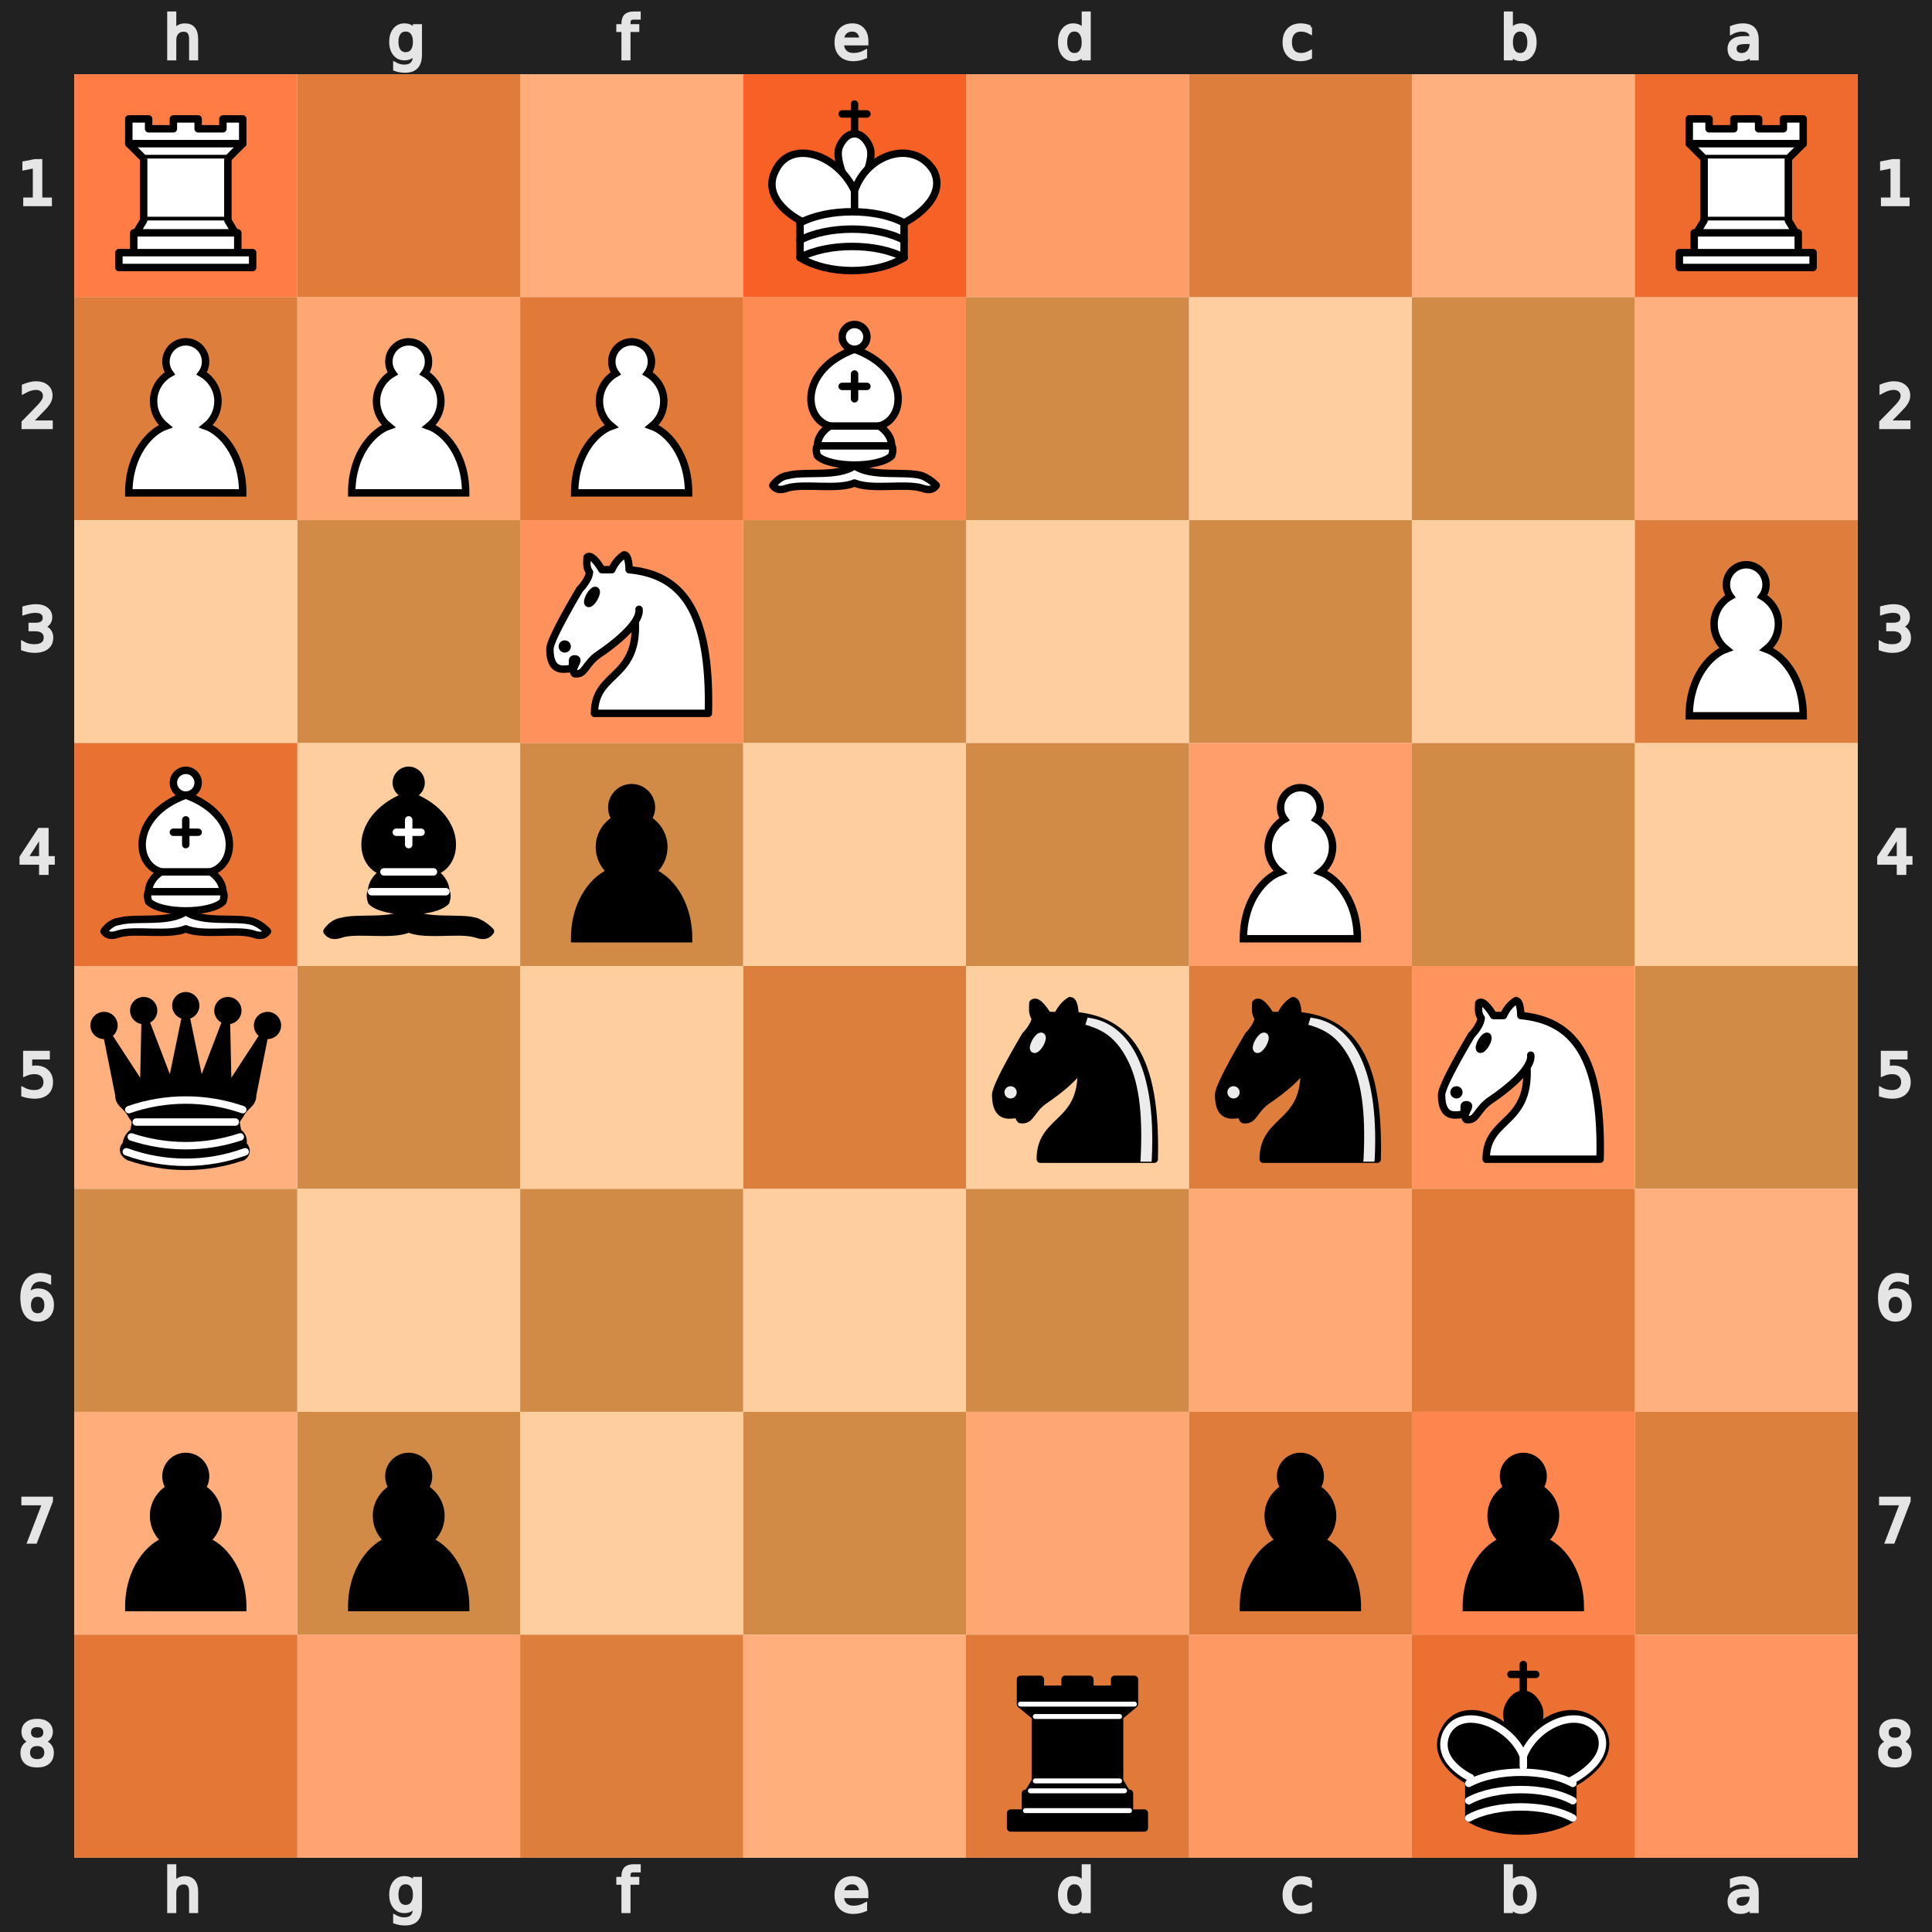
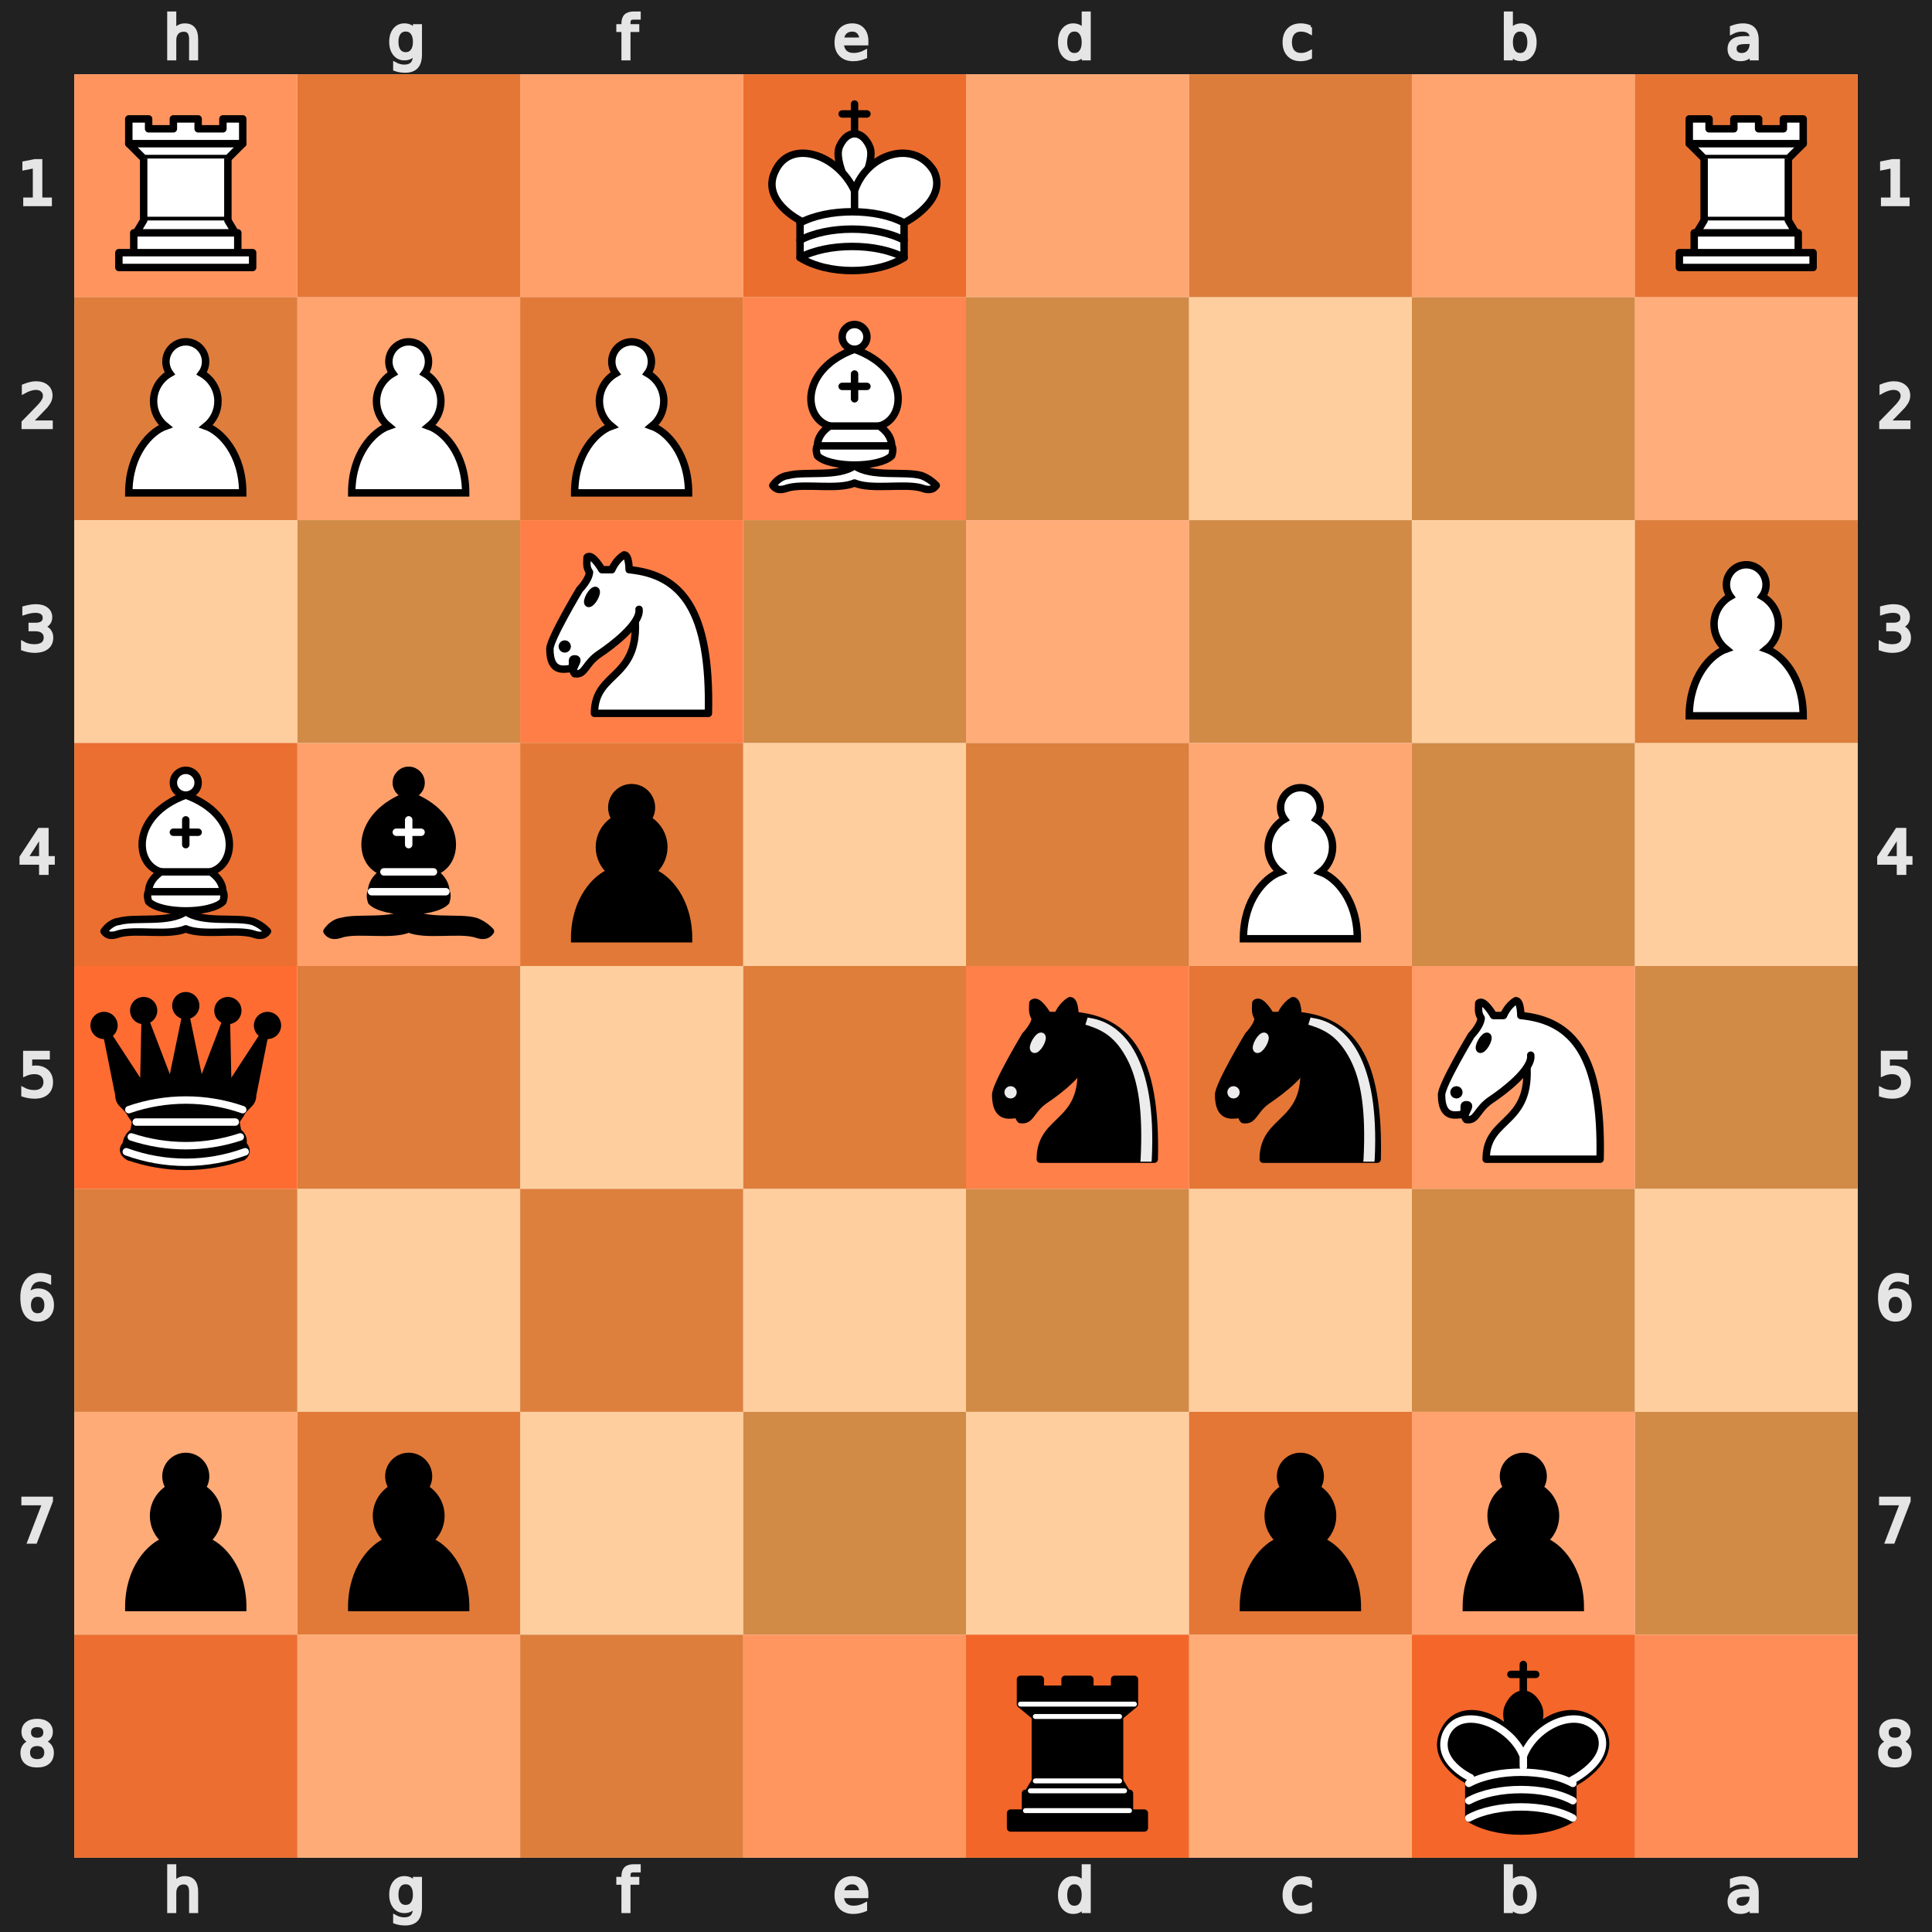
<svg xmlns="http://www.w3.org/2000/svg" xmlns:xlink="http://www.w3.org/1999/xlink" viewBox="0 0 390 390" width="420" height="420">
  <defs>
    <g id="white-pawn" class="white pawn">
      <path d="M22.5 9c-2.21 0-4 1.79-4 4 0 .89.29 1.71.78 2.38C17.33 16.5 16 18.59 16 21c0 2.03.94 3.84 2.41 5.03-3 1.06-7.41 5.55-7.41 13.47h23c0-7.92-4.41-12.41-7.41-13.47 1.47-1.19 2.41-3 2.41-5.03 0-2.41-1.33-4.5-3.28-5.62.49-.67.78-1.49.78-2.38 0-2.21-1.79-4-4-4z" fill="#fff" stroke="#000" stroke-width="1.5" stroke-linecap="round" />
    </g>
    <g id="white-knight" class="white knight" fill="none" fill-rule="evenodd" stroke="#000" stroke-width="1.5" stroke-linecap="round" stroke-linejoin="round">
      <path d="M 22,10 C 32.5,11 38.5,18 38,39 L 15,39 C 15,30 25,32.5 23,18" style="fill:#ffffff; stroke:#000000;" />
      <path d="M 24,18 C 24.38,20.91 18.45,25.37 16,27 C 13,29 13.18,31.34 11,31 C 9.958,30.06 12.41,27.96 11,28 C 10,28 11.19,29.23 10,30 C 9,30 5.997,31 6,26 C 6,24 12,14 12,14 C 12,14 13.89,12.1 14,10.5 C 13.27,9.506 13.5,8.5 13.5,7.5 C 14.5,6.5 16.5,10 16.5,10 L 18.5,10 C 18.5,10 19.28,8.008 21,7 C 22,7 22,10 22,10" style="fill:#ffffff; stroke:#000000;" />
      <path d="M 9.5 25.5 A 0.5 0.5 0 1 1 8.5,25.5 A 0.5 0.5 0 1 1 9.5 25.5 z" style="fill:#000000; stroke:#000000;" />
      <path d="M 15 15.5 A 0.5 1.5 0 1 1 14,15.5 A 0.5 1.5 0 1 1 15 15.5 z" transform="matrix(0.866,0.5,-0.5,0.866,9.693,-5.173)" style="fill:#000000; stroke:#000000;" />
    </g>
    <g id="white-bishop" class="white bishop" fill="none" fill-rule="evenodd" stroke="#000" stroke-width="1.5" stroke-linecap="round" stroke-linejoin="round">
      <g fill="#fff" stroke-linecap="butt">
        <path d="M9 36c3.39-.97 10.11.43 13.5-2 3.39 2.43 10.11 1.03 13.5 2 0 0 1.65.54 3 2-.68.97-1.65.99-3 .5-3.39-.97-10.11.46-13.5-1-3.39 1.46-10.11.03-13.5 1-1.354.49-2.323.47-3-.5 1.354-1.94 3-2 3-2zM15 32c2.5 2.5 12.5 2.5 15 0 .5-1.5 0-2 0-2 0-2.5-2.5-4-2.5-4 5.5-1.5 6-11.5-5-15.5-11 4-10.5 14-5 15.5 0 0-2.5 1.5-2.5 4 0 0-.5.5 0 2zM25 8a2.5 2.5 0 1 1-5 0 2.5 2.5 0 1 1 5 0z" />
      </g>
      <path d="M17.5 26h10M15 30h15m-7.5-14.5v5M20 18h5" stroke-linejoin="miter" />
    </g>
    <g id="white-rook" class="white rook" fill="#fff" fill-rule="evenodd" stroke="#000" stroke-width="1.5" stroke-linecap="round" stroke-linejoin="round">
      <path d="M9 39h27v-3H9v3zM12 36v-4h21v4H12zM11 14V9h4v2h5V9h5v2h5V9h4v5" stroke-linecap="butt" />
      <path d="M34 14l-3 3H14l-3-3" />
      <path d="M31 17v12.5H14V17" stroke-linecap="butt" stroke-linejoin="miter" />
      <path d="M31 29.5l1.5 2.5h-20l1.5-2.5" />
      <path d="M11 14h23" fill="none" stroke-linejoin="miter" />
    </g>
    <g id="white-king" class="white king" fill="none" fill-rule="evenodd" stroke="#000" stroke-width="1.5" stroke-linecap="round" stroke-linejoin="round">
      <path d="M22.5 11.63V6M20 8h5" stroke-linejoin="miter" />
      <path d="M22.5 25s4.5-7.5 3-10.5c0 0-1-2.5-3-2.5s-3 2.5-3 2.5c-1.5 3 3 10.5 3 10.5" fill="#fff" stroke-linecap="butt" stroke-linejoin="miter" />
      <path d="M11.5 37c5.5 3.5 15.5 3.5 21 0v-7s9-4.5 6-10.5c-4-6.5-13.5-3.5-16 4V27v-3.5c-3.5-7.5-13-10.5-16-4-3 6 5 10 5 10V37z" fill="#fff" />
      <path d="M11.5 30c5.5-3 15.5-3 21 0m-21 3.5c5.5-3 15.5-3 21 0m-21 3.5c5.5-3 15.5-3 21 0" />
    </g>
    <g id="black-pawn" class="black pawn">
      <path d="M22.5 9c-2.21 0-4 1.79-4 4 0 .89.29 1.71.78 2.38C17.33 16.5 16 18.59 16 21c0 2.03.94 3.84 2.41 5.03-3 1.06-7.41 5.55-7.41 13.47h23c0-7.92-4.41-12.41-7.41-13.47 1.47-1.19 2.41-3 2.41-5.03 0-2.41-1.33-4.5-3.28-5.62.49-.67.78-1.49.78-2.38 0-2.21-1.79-4-4-4z" fill="#000" stroke="#000" stroke-width="1.5" stroke-linecap="round" />
    </g>
    <g id="black-knight" class="black knight" fill="none" fill-rule="evenodd" stroke="#000" stroke-width="1.5" stroke-linecap="round" stroke-linejoin="round">
      <path d="M 22,10 C 32.5,11 38.5,18 38,39 L 15,39 C 15,30 25,32.5 23,18" style="fill:#000000; stroke:#000000;" />
      <path d="M 24,18 C 24.38,20.91 18.45,25.37 16,27 C 13,29 13.18,31.34 11,31 C 9.958,30.06 12.41,27.96 11,28 C 10,28 11.19,29.23 10,30 C 9,30 5.997,31 6,26 C 6,24 12,14 12,14 C 12,14 13.89,12.1 14,10.5 C 13.27,9.506 13.5,8.5 13.5,7.5 C 14.5,6.5 16.5,10 16.5,10 L 18.5,10 C 18.5,10 19.28,8.008 21,7 C 22,7 22,10 22,10" style="fill:#000000; stroke:#000000;" />
      <path d="M 9.5 25.5 A 0.5 0.5 0 1 1 8.5,25.5 A 0.5 0.5 0 1 1 9.5 25.5 z" style="fill:#ececec; stroke:#ececec;" />
      <path d="M 15 15.5 A 0.5 1.5 0 1 1 14,15.5 A 0.5 1.5 0 1 1 15 15.5 z" transform="matrix(0.866,0.5,-0.5,0.866,9.693,-5.173)" style="fill:#ececec; stroke:#ececec;" />
      <path d="M 24.55,10.4 L 24.1,11.85 L 24.6,12 C 27.75,13 30.25,14.49 32.5,18.75 C 34.75,23.01 35.75,29.06 35.25,39 L 35.2,39.5 L 37.45,39.5 L 37.5,39 C 38,28.94 36.62,22.15 34.25,17.66 C 31.88,13.17 28.46,11.02 25.06,10.5 L 24.55,10.4 z " style="fill:#ececec; stroke:none;" />
    </g>
    <g id="black-bishop" class="black bishop" fill="none" fill-rule="evenodd" stroke="#000" stroke-width="1.5" stroke-linecap="round" stroke-linejoin="round">
      <path d="M9 36c3.39-.97 10.11.43 13.5-2 3.39 2.43 10.11 1.03 13.5 2 0 0 1.65.54 3 2-.68.97-1.65.99-3 .5-3.39-.97-10.11.46-13.5-1-3.39 1.46-10.11.03-13.5 1-1.354.49-2.323.47-3-.5 1.354-1.94 3-2 3-2zm6-4c2.5 2.5 12.5 2.5 15 0 .5-1.5 0-2 0-2 0-2.5-2.5-4-2.5-4 5.5-1.5 6-11.5-5-15.5-11 4-10.5 14-5 15.5 0 0-2.5 1.5-2.5 4 0 0-.5.5 0 2zM25 8a2.5 2.5 0 1 1-5 0 2.5 2.5 0 1 1 5 0z" fill="#000" stroke-linecap="butt" />
      <path d="M17.5 26h10M15 30h15m-7.5-14.5v5M20 18h5" stroke="#fff" stroke-linejoin="miter" />
    </g>
    <g id="black-rook" class="black rook" fill="#000" fill-rule="evenodd" stroke="#000" stroke-width="1.5" stroke-linecap="round" stroke-linejoin="round">
      <path d="M9 39h27v-3H9v3zM12.5 32l1.5-2.5h17l1.5 2.5h-20zM12 36v-4h21v4H12z" stroke-linecap="butt" />
      <path d="M14 29.5v-13h17v13H14z" stroke-linecap="butt" stroke-linejoin="miter" />
      <path d="M14 16.5L11 14h23l-3 2.5H14zM11 14V9h4v2h5V9h5v2h5V9h4v5H11z" stroke-linecap="butt" />
      <path d="M12 35.5h21M13 31.5h19M14 29.5h17M14 16.5h17M11 14h23" fill="none" stroke="#fff" stroke-width="1" stroke-linejoin="miter" />
    </g>
    <g id="black-queen" class="black queen" fill="#000" fill-rule="evenodd" stroke="#000" stroke-width="1.5" stroke-linecap="round" stroke-linejoin="round">
      <g fill="#000" stroke="none">
        <circle cx="6" cy="12" r="2.75" />
        <circle cx="14" cy="9" r="2.75" />
        <circle cx="22.5" cy="8" r="2.75" />
        <circle cx="31" cy="9" r="2.75" />
        <circle cx="39" cy="12" r="2.75" />
      </g>
      <path d="M9 26c8.5-1.5 21-1.5 27 0l2.5-12.5L31 25l-.3-14.1-5.2 13.6-3-14.5-3 14.5-5.2-13.6L14 25 6.5 13.5 9 26zM9 26c0 2 1.5 2 2.5 4 1 1.5 1 1 .5 3.5-1.5 1-1.5 2.5-1.5 2.5-1.5 1.5.5 2.5.5 2.5 6.5 1 16.5 1 23 0 0 0 1.5-1 0-2.5 0 0 .5-1.5-1-2.5-.5-2.5-.5-2 .5-3.5 1-2 2.5-2 2.5-4-8.5-1.5-18.5-1.5-27 0z" stroke-linecap="butt" />
      <path d="M11 38.5a35 35 1 0 0 23 0" fill="none" stroke-linecap="butt" />
      <path d="M11 29a35 35 1 0 1 23 0M12.5 31.5h20M11.5 34.5a35 35 1 0 0 22 0M10.5 37.5a35 35 1 0 0 24 0" fill="none" stroke="#fff" />
    </g>
    <g id="black-king" class="black king" fill="none" fill-rule="evenodd" stroke="#000" stroke-width="1.5" stroke-linecap="round" stroke-linejoin="round">
      <path d="M22.5 11.63V6" stroke-linejoin="miter" />
      <path d="M22.5 25s4.5-7.5 3-10.5c0 0-1-2.5-3-2.5s-3 2.5-3 2.5c-1.5 3 3 10.5 3 10.5" fill="#000" stroke-linecap="butt" stroke-linejoin="miter" />
      <path d="M11.5 37c5.5 3.5 15.5 3.5 21 0v-7s9-4.5 6-10.5c-4-6.5-13.5-3.5-16 4V27v-3.5c-3.5-7.5-13-10.5-16-4-3 6 5 10 5 10V37z" fill="#000" />
      <path d="M20 8h5" stroke-linejoin="miter" />
      <path d="M32 29.5s8.5-4 6.03-9.65C34.15 14 25 18 22.5 24.5l.01 2.1-.01-2.1C20 18 9.906 14 6.997 19.85c-2.497 5.65 4.853 9 4.853 9M11.5 30c5.5-3 15.5-3 21 0m-21 3.5c5.5-3 15.5-3 21 0m-21 3.5c5.5-3 15.5-3 21 0" stroke="#fff" />
    </g>
  </defs>
  <rect x="7.5" y="7.5" width="375" height="375" fill="none" stroke="#212121" stroke-width="15" />
  <g transform="translate(335, 1) scale(0.75, 0.75)" fill="#e5e5e5" stroke="#e5e5e5">
    <path d="M23.328 10.016q-1.742 0-2.414.398-.672.398-.672 1.36 0 .765.5 1.218.508.445 1.375.445 1.196 0 1.914-.843.727-.852.727-2.258v-.32zm2.867-.594v4.992h-1.437v-1.328q-.492.797-1.227 1.18-.734.375-1.797.375-1.343 0-2.14-.75-.79-.758-.79-2.024 0-1.476.985-2.226.992-.75 2.953-.75h2.016V8.75q0-.992-.656-1.531-.649-.547-1.829-.547-.75 0-1.46.18-.711.18-1.368.539V6.062q.79-.304 1.532-.453.742-.156 1.445-.156 1.898 0 2.836.984.937.985.937 2.985z" />
  </g>
  <g transform="translate(335, 375) scale(0.75, 0.75)" fill="#e5e5e5" stroke="#e5e5e5">
    <path d="M23.328 10.016q-1.742 0-2.414.398-.672.398-.672 1.36 0 .765.5 1.218.508.445 1.375.445 1.196 0 1.914-.843.727-.852.727-2.258v-.32zm2.867-.594v4.992h-1.437v-1.328q-.492.797-1.227 1.18-.734.375-1.797.375-1.343 0-2.14-.75-.79-.758-.79-2.024 0-1.476.985-2.226.992-.75 2.953-.75h2.016V8.75q0-.992-.656-1.531-.649-.547-1.829-.547-.75 0-1.46.18-.711.18-1.368.539V6.062q.79-.304 1.532-.453.742-.156 1.445-.156 1.898 0 2.836.984.937.985.937 2.985z" />
  </g>
  <g transform="translate(290, 1) scale(0.75, 0.75)" fill="#e5e5e5" stroke="#e5e5e5">
    <path d="M24.922 10.047q0-1.586-.656-2.485-.649-.906-1.79-.906-1.14 0-1.796.906-.649.899-.649 2.485 0 1.586.649 2.492.656.898 1.797.898 1.14 0 1.789-.898.656-.906.656-2.492zm-4.89-3.055q.452-.781 1.14-1.156.695-.383 1.656-.383 1.594 0 2.586 1.266 1 1.265 1 3.328 0 2.062-1 3.328-.992 1.266-2.586 1.266-.96 0-1.656-.375-.688-.383-1.14-1.164v1.312h-1.446V2.258h1.445z" />
  </g>
  <g transform="translate(290, 375) scale(0.75, 0.75)" fill="#e5e5e5" stroke="#e5e5e5">
    <path d="M24.922 10.047q0-1.586-.656-2.485-.649-.906-1.79-.906-1.14 0-1.796.906-.649.899-.649 2.485 0 1.586.649 2.492.656.898 1.797.898 1.14 0 1.789-.898.656-.906.656-2.492zm-4.89-3.055q.452-.781 1.14-1.156.695-.383 1.656-.383 1.594 0 2.586 1.266 1 1.265 1 3.328 0 2.062-1 3.328-.992 1.266-2.586 1.266-.96 0-1.656-.375-.688-.383-1.14-1.164v1.312h-1.446V2.258h1.445z" />
  </g>
  <g transform="translate(245, 1) scale(0.75, 0.75)" fill="#e5e5e5" stroke="#e5e5e5">
    <path d="M25.96 6v1.344q-.608-.336-1.226-.5-.609-.172-1.234-.172-1.398 0-2.172.89-.773.883-.773 2.485 0 1.601.773 2.492.774.883 2.172.883.625 0 1.234-.164.618-.172 1.227-.508v1.328q-.602.281-1.25.422-.64.14-1.367.14-1.977 0-3.14-1.242-1.165-1.242-1.165-3.351 0-2.14 1.172-3.367 1.18-1.227 3.227-1.227.664 0 1.296.14.633.134 1.227.407z" />
  </g>
  <g transform="translate(245, 375) scale(0.75, 0.75)" fill="#e5e5e5" stroke="#e5e5e5">
    <path d="M25.96 6v1.344q-.608-.336-1.226-.5-.609-.172-1.234-.172-1.398 0-2.172.89-.773.883-.773 2.485 0 1.601.773 2.492.774.883 2.172.883.625 0 1.234-.164.618-.172 1.227-.508v1.328q-.602.281-1.25.422-.64.14-1.367.14-1.977 0-3.14-1.242-1.165-1.242-1.165-3.351 0-2.14 1.172-3.367 1.18-1.227 3.227-1.227.664 0 1.296.14.633.134 1.227.407z" />
  </g>
  <g transform="translate(200, 1) scale(0.75, 0.75)" fill="#e5e5e5" stroke="#e5e5e5">
    <path d="M24.973 6.992V2.258h1.437v12.156h-1.437v-1.312q-.453.78-1.149 1.164-.687.375-1.656.375-1.586 0-2.586-1.266-.992-1.266-.992-3.328 0-2.063.992-3.328 1-1.266 2.586-1.266.969 0 1.656.383.696.375 1.149 1.156zm-4.899 3.055q0 1.586.649 2.492.656.898 1.797.898 1.14 0 1.796-.898.657-.906.657-2.492 0-1.586-.657-2.485-.656-.906-1.796-.906-1.141 0-1.797.906-.649.899-.649 2.485z" />
  </g>
  <g transform="translate(200, 375) scale(0.75, 0.75)" fill="#e5e5e5" stroke="#e5e5e5">
    <path d="M24.973 6.992V2.258h1.437v12.156h-1.437v-1.312q-.453.78-1.149 1.164-.687.375-1.656.375-1.586 0-2.586-1.266-.992-1.266-.992-3.328 0-2.063.992-3.328 1-1.266 2.586-1.266.969 0 1.656.383.696.375 1.149 1.156zm-4.899 3.055q0 1.586.649 2.492.656.898 1.797.898 1.14 0 1.796-.898.657-.906.657-2.492 0-1.586-.657-2.485-.656-.906-1.796-.906-1.141 0-1.797.906-.649.899-.649 2.485z" />
  </g>
  <g transform="translate(155, 1) scale(0.75, 0.75)" fill="#e5e5e5" stroke="#e5e5e5">
    <path d="M26.555 9.68v.703h-6.61q.094 1.484.89 2.265.806.774 2.235.774.828 0 1.602-.203.781-.203 1.547-.61v1.36q-.774.328-1.586.5-.813.172-1.649.172-2.093 0-3.32-1.22-1.219-1.218-1.219-3.296 0-2.148 1.157-3.406 1.164-1.266 3.132-1.266 1.766 0 2.79 1.14 1.03 1.134 1.03 3.087zm-1.438-.422q-.015-1.18-.664-1.883-.64-.703-1.703-.703-1.203 0-1.93.68-.718.68-.828 1.914z" />
  </g>
  <g transform="translate(155, 375) scale(0.75, 0.75)" fill="#e5e5e5" stroke="#e5e5e5">
    <path d="M26.555 9.68v.703h-6.61q.094 1.484.89 2.265.806.774 2.235.774.828 0 1.602-.203.781-.203 1.547-.61v1.36q-.774.328-1.586.5-.813.172-1.649.172-2.093 0-3.32-1.22-1.219-1.218-1.219-3.296 0-2.148 1.157-3.406 1.164-1.266 3.132-1.266 1.766 0 2.79 1.14 1.03 1.134 1.03 3.087zm-1.438-.422q-.015-1.18-.664-1.883-.64-.703-1.703-.703-1.203 0-1.93.68-.718.68-.828 1.914z" />
  </g>
  <g transform="translate(110, 1) scale(0.75, 0.75)" fill="#e5e5e5" stroke="#e5e5e5">
    <path d="M25.285 2.258v1.195H23.91q-.773 0-1.078.313-.297.312-.297 1.125v.773h2.367v1.117h-2.367v7.633H21.09V6.781h-1.375V5.664h1.375v-.61q0-1.46.68-2.124.68-.672 2.156-.672z" />
  </g>
  <g transform="translate(110, 375) scale(0.75, 0.75)" fill="#e5e5e5" stroke="#e5e5e5">
    <path d="M25.285 2.258v1.195H23.91q-.773 0-1.078.313-.297.312-.297 1.125v.773h2.367v1.117h-2.367v7.633H21.09V6.781h-1.375V5.664h1.375v-.61q0-1.46.68-2.124.68-.672 2.156-.672z" />
  </g>
  <g transform="translate(65, 1) scale(0.75, 0.75)" fill="#e5e5e5" stroke="#e5e5e5">
    <path d="M24.973 9.937q0-1.562-.649-2.421-.64-.86-1.804-.86-1.157 0-1.805.86-.64.859-.64 2.421 0 1.555.64 2.415.648.859 1.805.859 1.164 0 1.804-.86.649-.859.649-2.414zm1.437 3.391q0 2.234-.992 3.32-.992 1.094-3.04 1.094-.757 0-1.429-.117-.672-.11-1.304-.344v-1.398q.632.344 1.25.508.617.164 1.257.164 1.414 0 2.118-.743.703-.734.703-2.226v-.711q-.446.773-1.141 1.156-.695.383-1.664.383-1.61 0-2.594-1.227-.984-1.226-.984-3.25 0-2.03.984-3.257.985-1.227 2.594-1.227.969 0 1.664.383t1.14 1.156V5.664h1.438z" />
  </g>
  <g transform="translate(65, 375) scale(0.75, 0.75)" fill="#e5e5e5" stroke="#e5e5e5">
    <path d="M24.973 9.937q0-1.562-.649-2.421-.64-.86-1.804-.86-1.157 0-1.805.86-.64.859-.64 2.421 0 1.555.64 2.415.648.859 1.805.859 1.164 0 1.804-.86.649-.859.649-2.414zm1.437 3.391q0 2.234-.992 3.32-.992 1.094-3.04 1.094-.757 0-1.429-.117-.672-.11-1.304-.344v-1.398q.632.344 1.25.508.617.164 1.257.164 1.414 0 2.118-.743.703-.734.703-2.226v-.711q-.446.773-1.141 1.156-.695.383-1.664.383-1.61 0-2.594-1.227-.984-1.226-.984-3.25 0-2.03.984-3.257.985-1.227 2.594-1.227.969 0 1.664.383t1.14 1.156V5.664h1.438z" />
  </g>
  <g transform="translate(20, 1) scale(0.75, 0.75)" fill="#e5e5e5" stroke="#e5e5e5">
    <path d="M26.164 9.133v5.281h-1.437V9.18q0-1.243-.485-1.86-.484-.617-1.453-.617-1.164 0-1.836.742-.672.742-.672 2.024v4.945h-1.445V2.258h1.445v4.765q.516-.789 1.211-1.18.703-.39 1.617-.39 1.508 0 2.282.938.773.93.773 2.742z" />
  </g>
  <g transform="translate(20, 375) scale(0.75, 0.75)" fill="#e5e5e5" stroke="#e5e5e5">
    <path d="M26.164 9.133v5.281h-1.437V9.18q0-1.243-.485-1.86-.484-.617-1.453-.617-1.164 0-1.836.742-.672.742-.672 2.024v4.945h-1.445V2.258h1.445v4.765q.516-.789 1.211-1.18.703-.39 1.617-.39 1.508 0 2.282.938.773.93.773 2.742z" />
  </g>
  <g transform="translate(0, 20) scale(0.75, 0.75)" fill="#e5e5e5" stroke="#e5e5e5">
    <path d="M6.754 26.996h2.578v-8.898l-2.805.562v-1.437l2.79-.563h1.578v10.336h2.578v1.328h-6.72z" />
  </g>
  <g transform="translate(375, 20) scale(0.75, 0.75)" fill="#e5e5e5" stroke="#e5e5e5">
    <path d="M6.754 26.996h2.578v-8.898l-2.805.562v-1.437l2.79-.563h1.578v10.336h2.578v1.328h-6.72z" />
  </g>
  <g transform="translate(0, 65) scale(0.75, 0.75)" fill="#e5e5e5" stroke="#e5e5e5">
    <path d="M8.195 26.996h5.508v1.328H6.297v-1.328q.898-.93 2.445-2.492 1.555-1.57 1.953-2.024.758-.851 1.055-1.437.305-.594.305-1.164 0-.93-.657-1.516-.648-.586-1.695-.586-.742 0-1.57.258-.82.258-1.758.781v-1.593q.953-.383 1.781-.578.828-.196 1.516-.196 1.812 0 2.89.906 1.079.907 1.079 2.422 0 .72-.274 1.368-.265.64-.976 1.515-.196.227-1.243 1.313-1.046 1.078-2.953 3.023z" />
  </g>
  <g transform="translate(375, 65) scale(0.75, 0.75)" fill="#e5e5e5" stroke="#e5e5e5">
    <path d="M8.195 26.996h5.508v1.328H6.297v-1.328q.898-.93 2.445-2.492 1.555-1.57 1.953-2.024.758-.851 1.055-1.437.305-.594.305-1.164 0-.93-.657-1.516-.648-.586-1.695-.586-.742 0-1.57.258-.82.258-1.758.781v-1.593q.953-.383 1.781-.578.828-.196 1.516-.196 1.812 0 2.89.906 1.079.907 1.079 2.422 0 .72-.274 1.368-.265.64-.976 1.515-.196.227-1.243 1.313-1.046 1.078-2.953 3.023z" />
  </g>
  <g transform="translate(0, 110) scale(0.75, 0.75)" fill="#e5e5e5" stroke="#e5e5e5">
    <path d="M11.434 22.035q1.132.242 1.765 1.008.64.766.64 1.89 0 1.727-1.187 2.672-1.187.946-3.375.946-.734 0-1.515-.149-.774-.14-1.602-.43V26.45q.656.383 1.438.578.78.196 1.632.196 1.485 0 2.258-.586.782-.586.782-1.703 0-1.032-.727-1.61-.719-.586-2.008-.586h-1.36v-1.297h1.423q1.164 0 1.78-.46.618-.47.618-1.344 0-.899-.64-1.375-.633-.485-1.82-.485-.65 0-1.391.141-.743.14-1.633.437V16.95q.898-.25 1.68-.375.788-.125 1.484-.125 1.797 0 2.844.82 1.046.813 1.046 2.204 0 .968-.554 1.64-.555.664-1.578.922z" />
  </g>
  <g transform="translate(375, 110) scale(0.75, 0.75)" fill="#e5e5e5" stroke="#e5e5e5">
    <path d="M11.434 22.035q1.132.242 1.765 1.008.64.766.64 1.89 0 1.727-1.187 2.672-1.187.946-3.375.946-.734 0-1.515-.149-.774-.14-1.602-.43V26.45q.656.383 1.438.578.78.196 1.632.196 1.485 0 2.258-.586.782-.586.782-1.703 0-1.032-.727-1.61-.719-.586-2.008-.586h-1.36v-1.297h1.423q1.164 0 1.78-.46.618-.47.618-1.344 0-.899-.64-1.375-.633-.485-1.82-.485-.65 0-1.391.141-.743.14-1.633.437V16.95q.898-.25 1.68-.375.788-.125 1.484-.125 1.797 0 2.844.82 1.046.813 1.046 2.204 0 .968-.554 1.64-.555.664-1.578.922z" />
  </g>
  <g transform="translate(0, 155) scale(0.75, 0.75)" fill="#e5e5e5" stroke="#e5e5e5">
    <path d="M11.016 18.035L7.03 24.262h3.985zm-.414-1.375h1.984v7.602h1.664v1.312h-1.664v2.75h-1.57v-2.75H5.75v-1.523z" />
  </g>
  <g transform="translate(375, 155) scale(0.75, 0.75)" fill="#e5e5e5" stroke="#e5e5e5">
    <path d="M11.016 18.035L7.03 24.262h3.985zm-.414-1.375h1.984v7.602h1.664v1.312h-1.664v2.75h-1.57v-2.75H5.75v-1.523z" />
  </g>
  <g transform="translate(0, 200) scale(0.75, 0.75)" fill="#e5e5e5" stroke="#e5e5e5">
    <path d="M6.719 16.66h6.195v1.328h-4.75v2.86q.344-.118.688-.172.343-.063.687-.063 1.953 0 3.094 1.07 1.14 1.07 1.14 2.899 0 1.883-1.171 2.93-1.172 1.039-3.305 1.039-.735 0-1.5-.125-.758-.125-1.57-.375v-1.586q.703.383 1.453.57.75.188 1.586.188 1.351 0 2.14-.711.79-.711.79-1.93 0-1.219-.79-1.93-.789-.71-2.14-.71-.633 0-1.266.14-.625.14-1.281.438z" />
  </g>
  <g transform="translate(375, 200) scale(0.75, 0.75)" fill="#e5e5e5" stroke="#e5e5e5">
    <path d="M6.719 16.66h6.195v1.328h-4.75v2.86q.344-.118.688-.172.343-.063.687-.063 1.953 0 3.094 1.07 1.14 1.07 1.14 2.899 0 1.883-1.171 2.93-1.172 1.039-3.305 1.039-.735 0-1.5-.125-.758-.125-1.57-.375v-1.586q.703.383 1.453.57.75.188 1.586.188 1.351 0 2.14-.711.79-.711.79-1.93 0-1.219-.79-1.93-.789-.71-2.14-.71-.633 0-1.266.14-.625.14-1.281.438z" />
  </g>
  <g transform="translate(0, 245) scale(0.75, 0.75)" fill="#e5e5e5" stroke="#e5e5e5">
    <path d="M10.137 21.863q-1.063 0-1.688.727-.617.726-.617 1.992 0 1.258.617 1.992.625.727 1.688.727 1.062 0 1.68-.727.624-.734.624-1.992 0-1.266-.625-1.992-.617-.727-1.68-.727zm3.133-4.945v1.437q-.594-.28-1.204-.43-.601-.148-1.195-.148-1.562 0-2.39 1.055-.82 1.055-.938 3.188.46-.68 1.156-1.04.696-.367 1.531-.367 1.758 0 2.774 1.07 1.023 1.063 1.023 2.899 0 1.797-1.062 2.883-1.063 1.086-2.828 1.086-2.024 0-3.094-1.547-1.07-1.555-1.07-4.5 0-2.766 1.312-4.406 1.313-1.649 3.524-1.649.593 0 1.195.117.61.118 1.266.352z" />
  </g>
  <g transform="translate(375, 245) scale(0.75, 0.75)" fill="#e5e5e5" stroke="#e5e5e5">
    <path d="M10.137 21.863q-1.063 0-1.688.727-.617.726-.617 1.992 0 1.258.617 1.992.625.727 1.688.727 1.062 0 1.68-.727.624-.734.624-1.992 0-1.266-.625-1.992-.617-.727-1.68-.727zm3.133-4.945v1.437q-.594-.28-1.204-.43-.601-.148-1.195-.148-1.562 0-2.39 1.055-.82 1.055-.938 3.188.46-.68 1.156-1.04.696-.367 1.531-.367 1.758 0 2.774 1.07 1.023 1.063 1.023 2.899 0 1.797-1.062 2.883-1.063 1.086-2.828 1.086-2.024 0-3.094-1.547-1.07-1.555-1.07-4.5 0-2.766 1.312-4.406 1.313-1.649 3.524-1.649.593 0 1.195.117.61.118 1.266.352z" />
  </g>
  <g transform="translate(0, 290) scale(0.75, 0.75)" fill="#e5e5e5" stroke="#e5e5e5">
    <path d="M6.25 16.66h7.5v.672L9.516 28.324H7.867l3.985-10.336H6.25z" />
  </g>
  <g transform="translate(375, 290) scale(0.75, 0.75)" fill="#e5e5e5" stroke="#e5e5e5">
    <path d="M6.25 16.66h7.5v.672L9.516 28.324H7.867l3.985-10.336H6.25z" />
  </g>
  <g transform="translate(0, 335) scale(0.75, 0.75)" fill="#e5e5e5" stroke="#e5e5e5">
    <path d="M10 22.785q-1.125 0-1.773.602-.641.601-.641 1.656t.64 1.656q.649.602 1.774.602t1.773-.602q.649-.61.649-1.656 0-1.055-.649-1.656-.64-.602-1.773-.602zm-1.578-.672q-1.016-.25-1.586-.945-.563-.695-.563-1.695 0-1.399.993-2.211 1-.813 2.734-.813 1.742 0 2.734.813.993.812.993 2.21 0 1-.57 1.696-.563.695-1.571.945 1.14.266 1.773 1.04.641.773.641 1.89 0 1.695-1.04 2.602-1.03.906-2.96.906t-2.969-.906Q6 26.738 6 25.043q0-1.117.64-1.89.641-.774 1.782-1.04zm-.578-2.492q0 .906.562 1.414.57.508 1.594.508 1.016 0 1.586-.508.578-.508.578-1.414 0-.906-.578-1.414-.57-.508-1.586-.508-1.023 0-1.594.508-.562.508-.562 1.414z" />
  </g>
  <g transform="translate(375, 335) scale(0.75, 0.75)" fill="#e5e5e5" stroke="#e5e5e5">
    <path d="M10 22.785q-1.125 0-1.773.602-.641.601-.641 1.656t.64 1.656q.649.602 1.774.602t1.773-.602q.649-.61.649-1.656 0-1.055-.649-1.656-.64-.602-1.773-.602zm-1.578-.672q-1.016-.25-1.586-.945-.563-.695-.563-1.695 0-1.399.993-2.211 1-.813 2.734-.813 1.742 0 2.734.813.993.812.993 2.21 0 1-.57 1.696-.563.695-1.571.945 1.14.266 1.773 1.04.641.773.641 1.89 0 1.695-1.04 2.602-1.03.906-2.96.906t-2.969-.906Q6 26.738 6 25.043q0-1.117.64-1.89.641-.774 1.782-1.04zm-.578-2.492q0 .906.562 1.414.57.508 1.594.508 1.016 0 1.586-.508.578-.508.578-1.414 0-.906-.578-1.414-.57-.508-1.586-.508-1.023 0-1.594.508-.562.508-.562 1.414z" />
  </g>
  <rect x="330" y="15" width="45" height="45" class="square dark a1" stroke="none" fill="#d18b47" />
-   <rect x="330" y="15" width="45" height="45" stroke="none" fill="#ff5a1f" opacity="0.655" />
+   <rect x="330" y="15" width="45" height="45" stroke="none" fill="#ff5a1f" opacity="0.486" />
  <rect x="285" y="15" width="45" height="45" class="square light b1" stroke="none" fill="#ffce9e" />
-   <rect x="285" y="15" width="45" height="45" stroke="none" fill="#ff5a1f" opacity="0.255" />
+   <rect x="285" y="15" width="45" height="45" stroke="none" fill="#ff5a1f" opacity="0.369" />
  <rect x="240" y="15" width="45" height="45" class="square dark c1" stroke="none" fill="#d18b47" />
-   <rect x="240" y="15" width="45" height="45" stroke="none" fill="#ff5a1f" opacity="0.263" />
+   <rect x="240" y="15" width="45" height="45" stroke="none" fill="#ff5a1f" opacity="0.271" />
  <rect x="195" y="15" width="45" height="45" class="square light d1" stroke="none" fill="#ffce9e" />
-   <rect x="195" y="15" width="45" height="45" stroke="none" fill="#ff5a1f" opacity="0.424" />
+   <rect x="195" y="15" width="45" height="45" stroke="none" fill="#ff5a1f" opacity="0.337" />
  <rect x="150" y="15" width="45" height="45" class="square dark e1" stroke="none" fill="#d18b47" />
-   <rect x="150" y="15" width="45" height="45" stroke="none" fill="#ff5a1f" opacity="0.847" />
+   <rect x="150" y="15" width="45" height="45" stroke="none" fill="#ff5a1f" opacity="0.592" />
  <rect x="105" y="15" width="45" height="45" class="square light f1" stroke="none" fill="#ffce9e" />
-   <rect x="105" y="15" width="45" height="45" stroke="none" fill="#ff5a1f" opacity="0.286" />
+   <rect x="105" y="15" width="45" height="45" stroke="none" fill="#ff5a1f" opacity="0.4" />
  <rect x="60" y="15" width="45" height="45" class="square dark g1" stroke="none" fill="#d18b47" />
-   <rect x="60" y="15" width="45" height="45" stroke="none" fill="#ff5a1f" opacity="0.341" />
+   <rect x="60" y="15" width="45" height="45" stroke="none" fill="#ff5a1f" opacity="0.416" />
  <rect x="15" y="15" width="45" height="45" class="square light h1" stroke="none" fill="#ffce9e" />
-   <rect x="15" y="15" width="45" height="45" stroke="none" fill="#ff5a1f" opacity="0.706" />
+   <rect x="15" y="15" width="45" height="45" stroke="none" fill="#ff5a1f" opacity="0.494" />
  <rect x="330" y="60" width="45" height="45" class="square light a2" stroke="none" fill="#ffce9e" />
-   <rect x="330" y="60" width="45" height="45" stroke="none" fill="#ff5a1f" opacity="0.255" />
+   <rect x="330" y="60" width="45" height="45" stroke="none" fill="#ff5a1f" opacity="0.286" />
  <rect x="285" y="60" width="45" height="45" class="square dark b2" stroke="none" fill="#d18b47" />
  <rect x="240" y="60" width="45" height="45" class="square light c2" stroke="none" fill="#ffce9e" />
  <rect x="195" y="60" width="45" height="45" class="square dark d2" stroke="none" fill="#d18b47" />
  <rect x="150" y="60" width="45" height="45" class="square light e2" stroke="none" fill="#ffce9e" />
-   <rect x="150" y="60" width="45" height="45" stroke="none" fill="#ff5a1f" opacity="0.584" />
+   <rect x="150" y="60" width="45" height="45" stroke="none" fill="#ff5a1f" opacity="0.616" />
  <rect x="105" y="60" width="45" height="45" class="square dark f2" stroke="none" fill="#d18b47" />
-   <rect x="105" y="60" width="45" height="45" stroke="none" fill="#ff5a1f" opacity="0.345" />
+   <rect x="105" y="60" width="45" height="45" stroke="none" fill="#ff5a1f" opacity="0.357" />
  <rect x="60" y="60" width="45" height="45" class="square light g2" stroke="none" fill="#ffce9e" />
-   <rect x="60" y="60" width="45" height="45" stroke="none" fill="#ff5a1f" opacity="0.337" />
+   <rect x="60" y="60" width="45" height="45" stroke="none" fill="#ff5a1f" opacity="0.373" />
  <rect x="15" y="60" width="45" height="45" class="square dark h2" stroke="none" fill="#d18b47" />
-   <rect x="15" y="60" width="45" height="45" stroke="none" fill="#ff5a1f" opacity="0.263" />
+   <rect x="15" y="60" width="45" height="45" stroke="none" fill="#ff5a1f" opacity="0.286" />
  <rect x="330" y="105" width="45" height="45" class="square dark a3" stroke="none" fill="#d18b47" />
-   <rect x="330" y="105" width="45" height="45" stroke="none" fill="#ff5a1f" opacity="0.282" />
+   <rect x="330" y="105" width="45" height="45" stroke="none" fill="#ff5a1f" opacity="0.263" />
  <rect x="285" y="105" width="45" height="45" class="square light b3" stroke="none" fill="#ffce9e" />
  <rect x="240" y="105" width="45" height="45" class="square dark c3" stroke="none" fill="#d18b47" />
  <rect x="195" y="105" width="45" height="45" class="square light d3" stroke="none" fill="#ffce9e" />
+   <rect x="195" y="105" width="45" height="45" stroke="none" fill="#ff5a1f" opacity="0.29" />
  <rect x="150" y="105" width="45" height="45" class="square dark e3" stroke="none" fill="#d18b47" />
  <rect x="105" y="105" width="45" height="45" class="square light f3" stroke="none" fill="#ffce9e" />
-   <rect x="105" y="105" width="45" height="45" stroke="none" fill="#ff5a1f" opacity="0.522" />
+   <rect x="105" y="105" width="45" height="45" stroke="none" fill="#ff5a1f" opacity="0.682" />
  <rect x="60" y="105" width="45" height="45" class="square dark g3" stroke="none" fill="#d18b47" />
  <rect x="15" y="105" width="45" height="45" class="square light h3" stroke="none" fill="#ffce9e" />
  <rect x="330" y="150" width="45" height="45" class="square light a4" stroke="none" fill="#ffce9e" />
  <rect x="285" y="150" width="45" height="45" class="square dark b4" stroke="none" fill="#d18b47" />
  <rect x="240" y="150" width="45" height="45" class="square light c4" stroke="none" fill="#ffce9e" />
-   <rect x="240" y="150" width="45" height="45" stroke="none" fill="#ff5a1f" opacity="0.412" />
+   <rect x="240" y="150" width="45" height="45" stroke="none" fill="#ff5a1f" opacity="0.341" />
  <rect x="195" y="150" width="45" height="45" class="square dark d4" stroke="none" fill="#d18b47" />
+   <rect x="195" y="150" width="45" height="45" stroke="none" fill="#ff5a1f" opacity="0.239" />
  <rect x="150" y="150" width="45" height="45" class="square light e4" stroke="none" fill="#ffce9e" />
  <rect x="105" y="150" width="45" height="45" class="square dark f4" stroke="none" fill="#d18b47" />
+   <rect x="105" y="150" width="45" height="45" stroke="none" fill="#ff5a1f" opacity="0.384" />
  <rect x="60" y="150" width="45" height="45" class="square light g4" stroke="none" fill="#ffce9e" />
+   <rect x="60" y="150" width="45" height="45" stroke="none" fill="#ff5a1f" opacity="0.396" />
  <rect x="15" y="150" width="45" height="45" class="square dark h4" stroke="none" fill="#d18b47" />
-   <rect x="15" y="150" width="45" height="45" stroke="none" fill="#ff5a1f" opacity="0.525" />
+   <rect x="15" y="150" width="45" height="45" stroke="none" fill="#ff5a1f" opacity="0.573" />
  <rect x="330" y="195" width="45" height="45" class="square dark a5" stroke="none" fill="#d18b47" />
  <rect x="285" y="195" width="45" height="45" class="square light b5" stroke="none" fill="#ffce9e" />
-   <rect x="285" y="195" width="45" height="45" stroke="none" fill="#ff5a1f" opacity="0.494" />
+   <rect x="285" y="195" width="45" height="45" stroke="none" fill="#ff5a1f" opacity="0.439" />
  <rect x="240" y="195" width="45" height="45" class="square dark c5" stroke="none" fill="#d18b47" />
-   <rect x="240" y="195" width="45" height="45" stroke="none" fill="#ff5a1f" opacity="0.286" />
+   <rect x="240" y="195" width="45" height="45" stroke="none" fill="#ff5a1f" opacity="0.427" />
  <rect x="195" y="195" width="45" height="45" class="square light d5" stroke="none" fill="#ffce9e" />
+   <rect x="195" y="195" width="45" height="45" stroke="none" fill="#ff5a1f" opacity="0.671" />
  <rect x="150" y="195" width="45" height="45" class="square dark e5" stroke="none" fill="#d18b47" />
-   <rect x="150" y="195" width="45" height="45" stroke="none" fill="#ff5a1f" opacity="0.235" />
+   <rect x="150" y="195" width="45" height="45" stroke="none" fill="#ff5a1f" opacity="0.298" />
  <rect x="105" y="195" width="45" height="45" class="square light f5" stroke="none" fill="#ffce9e" />
  <rect x="60" y="195" width="45" height="45" class="square dark g5" stroke="none" fill="#d18b47" />
+   <rect x="60" y="195" width="45" height="45" stroke="none" fill="#ff5a1f" opacity="0.278" />
  <rect x="15" y="195" width="45" height="45" class="square light h5" stroke="none" fill="#ffce9e" />
-   <rect x="15" y="195" width="45" height="45" stroke="none" fill="#ff5a1f" opacity="0.259" />
+   <rect x="15" y="195" width="45" height="45" stroke="none" fill="#ff5a1f" opacity="0.847" />
  <rect x="330" y="240" width="45" height="45" class="square light a6" stroke="none" fill="#ffce9e" />
-   <rect x="330" y="240" width="45" height="45" stroke="none" fill="#ff5a1f" opacity="0.255" />
  <rect x="285" y="240" width="45" height="45" class="square dark b6" stroke="none" fill="#d18b47" />
-   <rect x="285" y="240" width="45" height="45" stroke="none" fill="#ff5a1f" opacity="0.325" />
  <rect x="240" y="240" width="45" height="45" class="square light c6" stroke="none" fill="#ffce9e" />
-   <rect x="240" y="240" width="45" height="45" stroke="none" fill="#ff5a1f" opacity="0.322" />
  <rect x="195" y="240" width="45" height="45" class="square dark d6" stroke="none" fill="#d18b47" />
  <rect x="150" y="240" width="45" height="45" class="square light e6" stroke="none" fill="#ffce9e" />
  <rect x="105" y="240" width="45" height="45" class="square dark f6" stroke="none" fill="#d18b47" />
+   <rect x="105" y="240" width="45" height="45" stroke="none" fill="#ff5a1f" opacity="0.255" />
  <rect x="60" y="240" width="45" height="45" class="square light g6" stroke="none" fill="#ffce9e" />
  <rect x="15" y="240" width="45" height="45" class="square dark h6" stroke="none" fill="#d18b47" />
+   <rect x="15" y="240" width="45" height="45" stroke="none" fill="#ff5a1f" opacity="0.243" />
  <rect x="330" y="285" width="45" height="45" class="square dark a7" stroke="none" fill="#d18b47" />
-   <rect x="330" y="285" width="45" height="45" stroke="none" fill="#ff5a1f" opacity="0.239" />
  <rect x="285" y="285" width="45" height="45" class="square light b7" stroke="none" fill="#ffce9e" />
-   <rect x="285" y="285" width="45" height="45" stroke="none" fill="#ff5a1f" opacity="0.631" />
+   <rect x="285" y="285" width="45" height="45" stroke="none" fill="#ff5a1f" opacity="0.376" />
  <rect x="240" y="285" width="45" height="45" class="square dark c7" stroke="none" fill="#d18b47" />
-   <rect x="240" y="285" width="45" height="45" stroke="none" fill="#ff5a1f" opacity="0.294" />
+   <rect x="240" y="285" width="45" height="45" stroke="none" fill="#ff5a1f" opacity="0.424" />
  <rect x="195" y="285" width="45" height="45" class="square light d7" stroke="none" fill="#ffce9e" />
-   <rect x="195" y="285" width="45" height="45" stroke="none" fill="#ff5a1f" opacity="0.341" />
  <rect x="150" y="285" width="45" height="45" class="square dark e7" stroke="none" fill="#d18b47" />
  <rect x="105" y="285" width="45" height="45" class="square light f7" stroke="none" fill="#ffce9e" />
  <rect x="60" y="285" width="45" height="45" class="square dark g7" stroke="none" fill="#d18b47" />
+   <rect x="60" y="285" width="45" height="45" stroke="none" fill="#ff5a1f" opacity="0.345" />
  <rect x="15" y="285" width="45" height="45" class="square light h7" stroke="none" fill="#ffce9e" />
-   <rect x="15" y="285" width="45" height="45" stroke="none" fill="#ff5a1f" opacity="0.286" />
+   <rect x="15" y="285" width="45" height="45" stroke="none" fill="#ff5a1f" opacity="0.306" />
  <rect x="330" y="330" width="45" height="45" class="square light a8" stroke="none" fill="#ffce9e" />
-   <rect x="330" y="330" width="45" height="45" stroke="none" fill="#ff5a1f" opacity="0.478" />
+   <rect x="330" y="330" width="45" height="45" stroke="none" fill="#ff5a1f" opacity="0.565" />
  <rect x="285" y="330" width="45" height="45" class="square dark b8" stroke="none" fill="#d18b47" />
-   <rect x="285" y="330" width="45" height="45" stroke="none" fill="#ff5a1f" opacity="0.565" />
+   <rect x="285" y="330" width="45" height="45" stroke="none" fill="#ff5a1f" opacity="0.753" />
  <rect x="240" y="330" width="45" height="45" class="square light c8" stroke="none" fill="#ffce9e" />
-   <rect x="240" y="330" width="45" height="45" stroke="none" fill="#ff5a1f" opacity="0.463" />
+   <rect x="240" y="330" width="45" height="45" stroke="none" fill="#ff5a1f" opacity="0.298" />
  <rect x="195" y="330" width="45" height="45" class="square dark d8" stroke="none" fill="#d18b47" />
-   <rect x="195" y="330" width="45" height="45" stroke="none" fill="#ff5a1f" opacity="0.357" />
+   <rect x="195" y="330" width="45" height="45" stroke="none" fill="#ff5a1f" opacity="0.749" />
  <rect x="150" y="330" width="45" height="45" class="square light e8" stroke="none" fill="#ffce9e" />
-   <rect x="150" y="330" width="45" height="45" stroke="none" fill="#ff5a1f" opacity="0.267" />
+   <rect x="150" y="330" width="45" height="45" stroke="none" fill="#ff5a1f" opacity="0.486" />
  <rect x="105" y="330" width="45" height="45" class="square dark f8" stroke="none" fill="#d18b47" />
-   <rect x="105" y="330" width="45" height="45" stroke="none" fill="#ff5a1f" opacity="0.275" />
+   <rect x="105" y="330" width="45" height="45" stroke="none" fill="#ff5a1f" opacity="0.259" />
  <rect x="60" y="330" width="45" height="45" class="square light g8" stroke="none" fill="#ffce9e" />
-   <rect x="60" y="330" width="45" height="45" stroke="none" fill="#ff5a1f" opacity="0.361" />
+   <rect x="60" y="330" width="45" height="45" stroke="none" fill="#ff5a1f" opacity="0.306" />
  <rect x="15" y="330" width="45" height="45" class="square dark h8" stroke="none" fill="#d18b47" />
-   <rect x="15" y="330" width="45" height="45" stroke="none" fill="#ff5a1f" opacity="0.424" />
+   <rect x="15" y="330" width="45" height="45" stroke="none" fill="#ff5a1f" opacity="0.58" />
  <use href="#white-rook" xlink:href="#white-rook" transform="translate(330, 15)" />
  <use href="#white-king" xlink:href="#white-king" transform="translate(150, 15)" />
  <use href="#white-rook" xlink:href="#white-rook" transform="translate(15, 15)" />
  <use href="#white-bishop" xlink:href="#white-bishop" transform="translate(150, 60)" />
  <use href="#white-pawn" xlink:href="#white-pawn" transform="translate(105, 60)" />
  <use href="#white-pawn" xlink:href="#white-pawn" transform="translate(60, 60)" />
  <use href="#white-pawn" xlink:href="#white-pawn" transform="translate(15, 60)" />
  <use href="#white-pawn" xlink:href="#white-pawn" transform="translate(330, 105)" />
  <use href="#white-knight" xlink:href="#white-knight" transform="translate(105, 105)" />
  <use href="#white-pawn" xlink:href="#white-pawn" transform="translate(240, 150)" />
  <use href="#black-pawn" xlink:href="#black-pawn" transform="translate(105, 150)" />
  <use href="#black-bishop" xlink:href="#black-bishop" transform="translate(60, 150)" />
  <use href="#white-bishop" xlink:href="#white-bishop" transform="translate(15, 150)" />
  <use href="#white-knight" xlink:href="#white-knight" transform="translate(285, 195)" />
  <use href="#black-knight" xlink:href="#black-knight" transform="translate(240, 195)" />
  <use href="#black-knight" xlink:href="#black-knight" transform="translate(195, 195)" />
  <use href="#black-queen" xlink:href="#black-queen" transform="translate(15, 195)" />
  <use href="#black-pawn" xlink:href="#black-pawn" transform="translate(285, 285)" />
  <use href="#black-pawn" xlink:href="#black-pawn" transform="translate(240, 285)" />
  <use href="#black-pawn" xlink:href="#black-pawn" transform="translate(60, 285)" />
  <use href="#black-pawn" xlink:href="#black-pawn" transform="translate(15, 285)" />
  <use href="#black-king" xlink:href="#black-king" transform="translate(285, 330)" />
  <use href="#black-rook" xlink:href="#black-rook" transform="translate(195, 330)" />
</svg>
